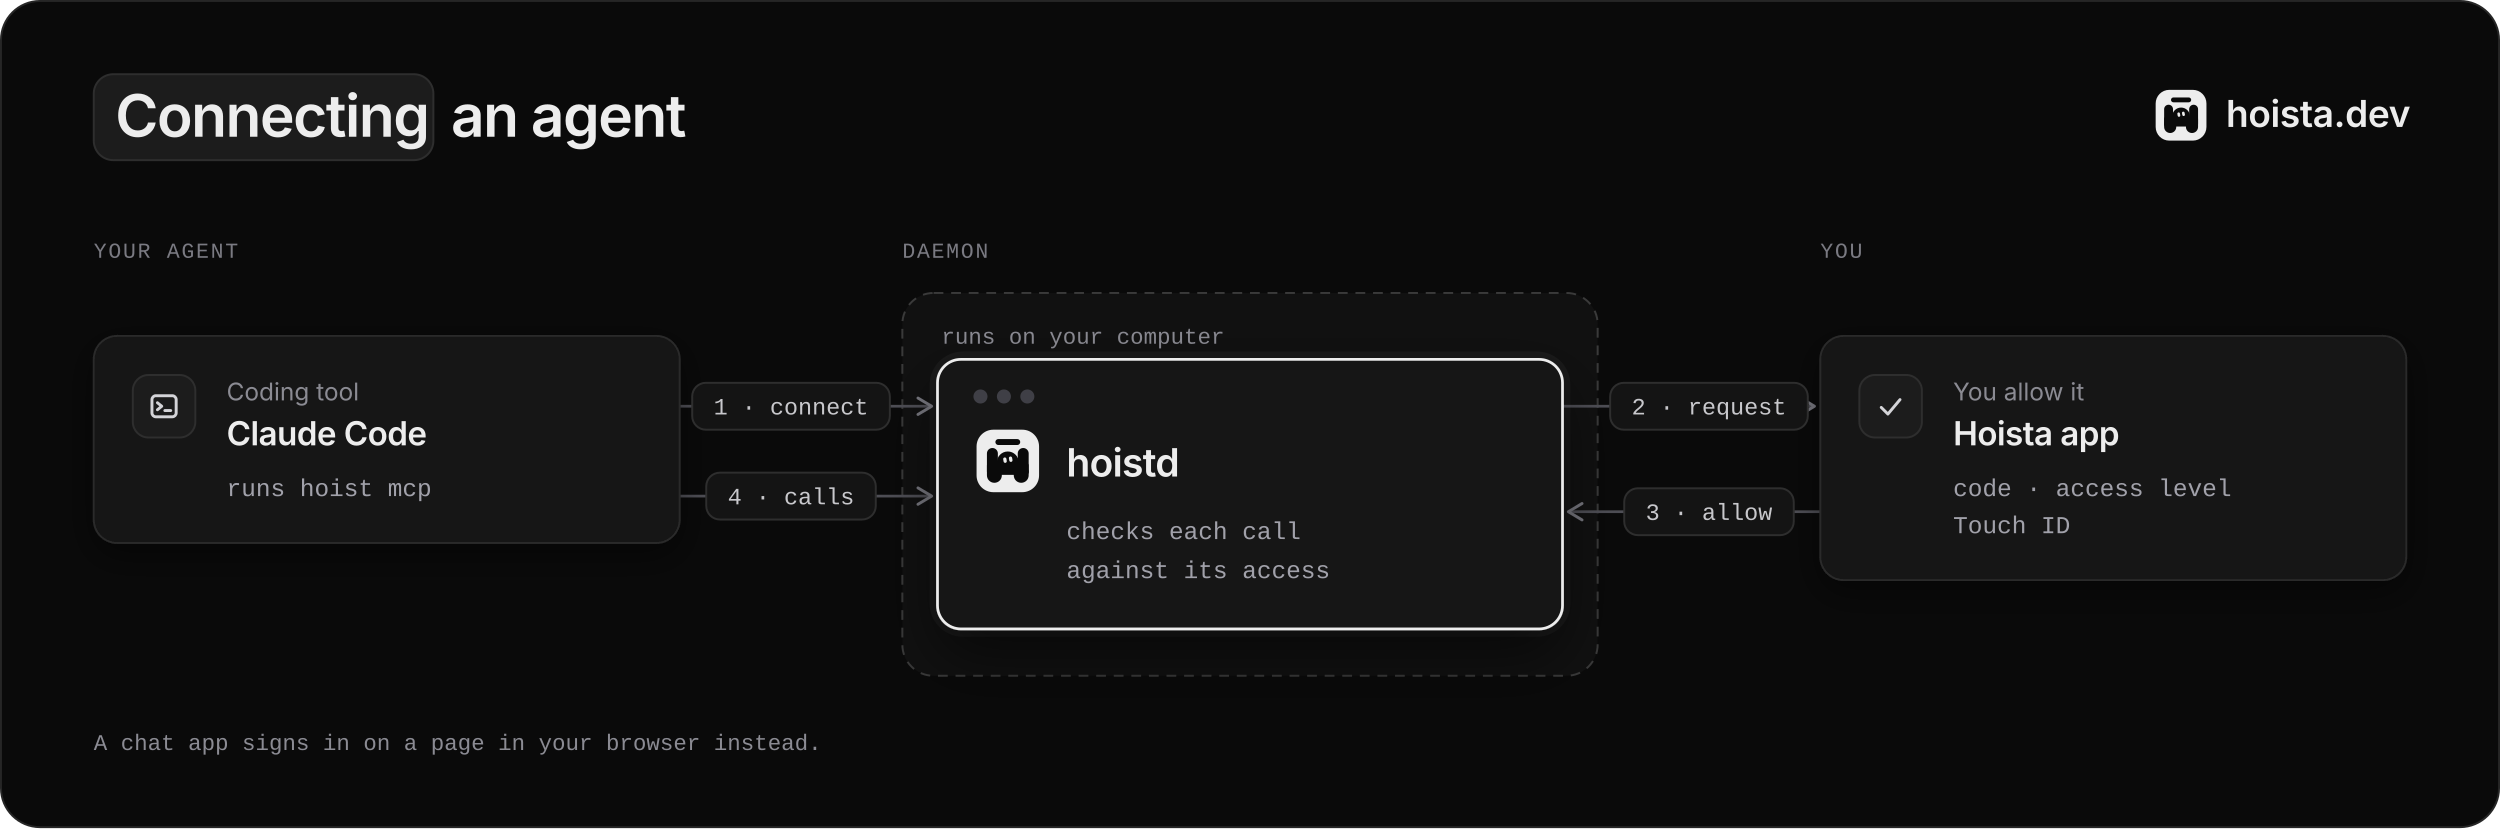
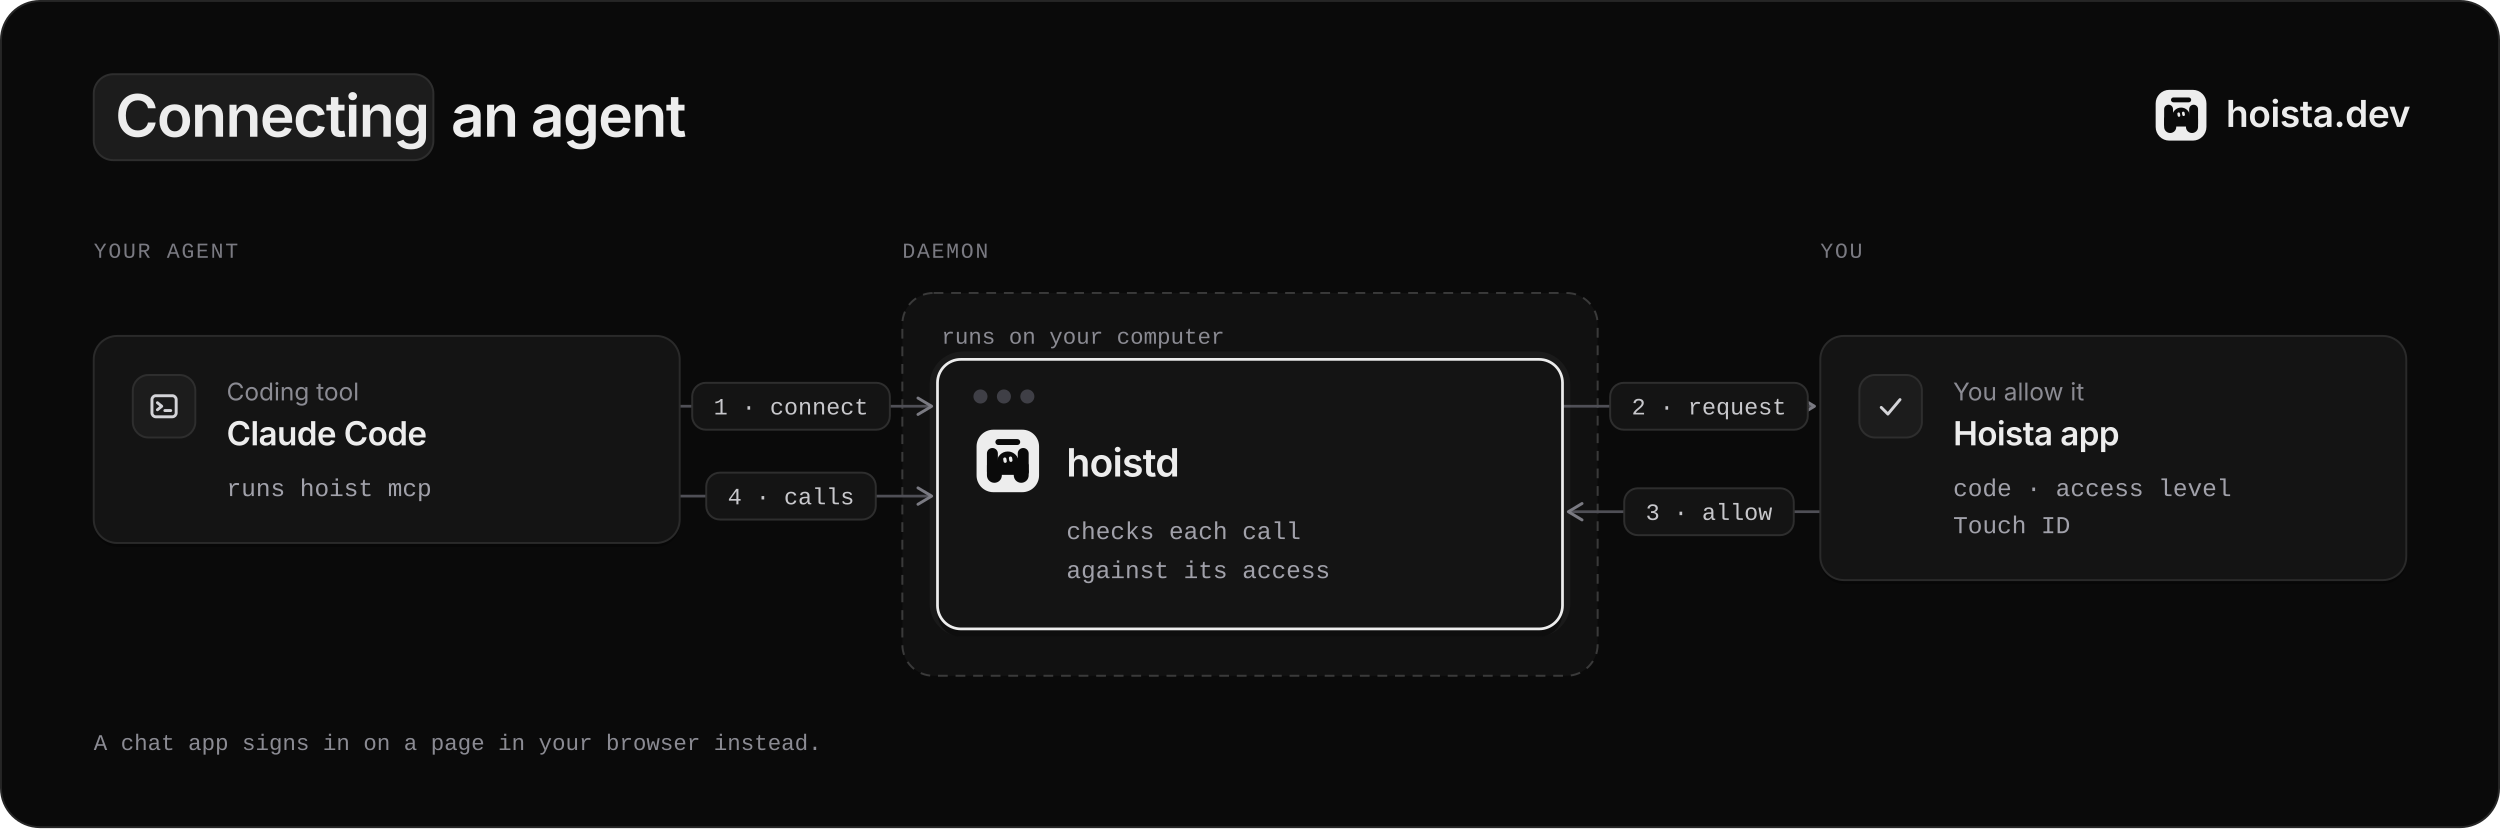
<svg xmlns="http://www.w3.org/2000/svg" id="ac-d" viewBox="0 0 1280 424" width="1280" height="424" role="img" aria-labelledby="ac-d-t ac-d-d">
  <style>#ac-d text{font-family:Inter, -apple-system, BlinkMacSystemFont, 'SF Pro Text', 'Segoe UI', Roboto, Arial, sans-serif;fill:#ededed}#ac-d .headline{font-size:30px;font-weight:600;letter-spacing:-0.75px}#ac-d .h2{fill:#a1a1aa}#ac-d .brand{font-size:19px;font-weight:600;letter-spacing:-0.2px}#ac-d .col{font-family:'Geist Mono', ui-monospace, 'SF Mono', SFMono-Regular, Menlo, Consolas, 'Liberation Mono', monospace;font-size:11px;fill:#7a7a82;letter-spacing:0.08em}#ac-d .eyebrow{font-size:12.5px;fill:#8b8b93}#ac-d .title{font-size:17px;font-weight:600;letter-spacing:-0.3px}#ac-d .title-lg{font-size:20px;font-weight:600;letter-spacing:-0.4px}#ac-d .detail{font-family:'Geist Mono', ui-monospace, 'SF Mono', SFMono-Regular, Menlo, Consolas, 'Liberation Mono', monospace;font-size:12.5px;fill:#a1a1aa}#ac-d .glyph{font-family:'Geist Mono', ui-monospace, 'SF Mono', SFMono-Regular, Menlo, Consolas, 'Liberation Mono', monospace;font-size:13px;font-weight:600;fill:#d4d4d8}#ac-d .note{font-family:'Geist Mono', ui-monospace, 'SF Mono', SFMono-Regular, Menlo, Consolas, 'Liberation Mono', monospace;font-size:11.5px;fill:#8b8b93}#ac-d .note-h{font-family:'Geist Mono', ui-monospace, 'SF Mono', SFMono-Regular, Menlo, Consolas, 'Liberation Mono', monospace;font-size:11.5px;font-weight:600;fill:#ededed;letter-spacing:0.06em}#ac-d .zl{font-family:'Geist Mono', ui-monospace, 'SF Mono', SFMono-Regular, Menlo, Consolas, 'Liberation Mono', monospace;font-size:11.5px;fill:#8b8b93}#ac-d .pill-t{font-family:'Geist Mono', ui-monospace, 'SF Mono', SFMono-Regular, Menlo, Consolas, 'Liberation Mono', monospace;font-size:12px;fill:#c8c8cc}#ac-d .sheet{fill:#0a0a0a;stroke:#262626}#ac-d .card{fill:#141414;stroke:#2a2a2a}#ac-d .hoistd{fill:#141414;stroke:#ededed;stroke-width:1.4}#ac-d .ring{fill:none;stroke:rgba(255,255,255,0.04);stroke-width:8}#ac-d .tile{fill:#1c1c1c;stroke:#2e2e2e}#ac-d .chip{fill:#1c1c1c;stroke:#2e2e2e}#ac-d .pill{fill:#141414;stroke:#2e2e2e}#ac-d .zone{fill:#111111;stroke:#3a3a3a;stroke-dasharray:5 4}#ac-d .dot{fill:#3f3f46}#ac-d .badge{fill:#ededed}#ac-d .ink{fill:#0a0a0a}#ac-d .eye{fill:#ededed}#ac-d .ic{fill:none;stroke:#d4d4d8;stroke-width:1.5;stroke-linecap:round;stroke-linejoin:round}#ac-d .logo{fill:#a1a1aa}#ac-d .link{fill:none;stroke:#4f4f56;stroke-width:1.4;stroke-linejoin:round}#ac-d .dash{stroke-dasharray:5 4}#ac-d .head{fill:none;stroke:#7a7a82;stroke-width:1.5;stroke-linecap:round;stroke-linejoin:round}#ac-d .rule{stroke:#262626;stroke-dasharray:4 4}</style>
  <defs>
    <g id="ac-d-mascot">
      <g fill="#0a0a0a">
        <rect x="25" y="6" width="50" height="12" rx="6" />
        <rect x="8" y="24" width="22" height="58" rx="11" />
        <rect x="70" y="24" width="22" height="58" rx="11" />
        <circle cx="50" cy="53" r="22" />
        <rect x="8" y="53" width="84" height="25" rx="6" />
        <rect x="8" y="58" width="30" height="36" rx="15" />
        <rect x="62" y="58" width="30" height="36" rx="15" />
      </g>
      <g fill="#ededed">
        <rect x="41" y="43" width="6.5" height="11" rx="3.25" transform="rotate(-10 44 48)" />
        <rect x="52.5" y="41" width="6.5" height="11" rx="3.25" transform="rotate(-10 56 46)" />
      </g>
    </g>
    <marker id="ac-d-open" viewBox="0 0 12 12" refX="10.5" refY="6" markerWidth="12" markerHeight="12" markerUnits="userSpaceOnUse" orient="auto">
      <path d="M3.5 1.8 10.5 6 3.5 10.2" class="head" />
    </marker>
-     <filter id="ac-d-lift" x="-10%" y="-20%" width="120%" height="160%">
-       <feDropShadow dx="0" dy="1" stdDeviation="1" flood-color="#000" flood-opacity="0.36" />
-       <feDropShadow dx="0" dy="6" stdDeviation="9" flood-color="#000" flood-opacity="0.45" />
-     </filter>
-     <filter id="ac-d-lift2" x="-15%" y="-25%" width="130%" height="180%">
-       <feDropShadow dx="0" dy="14" stdDeviation="16" flood-color="#000" flood-opacity="0.55" />
-     </filter>
  </defs>
  <rect x="0.5" y="0.5" width="1279" height="423" rx="20" class="sheet" />
  <rect x="462" y="150" width="356" height="196" rx="16" class="zone" />
  <text x="482" y="176" class="zl">runs on your computer</text>
  <path d="M348 208 L477 208" class="link" marker-end="url(#ac-d-open)" />
  <path d="M800 208 L929 208" class="link" marker-end="url(#ac-d-open)" />
  <path d="M932 262 L803 262" class="link" marker-end="url(#ac-d-open)" />
  <path d="M348 254 L477 254" class="link" marker-end="url(#ac-d-open)" />
-   <rect x="48" y="172" width="300" height="106" rx="12" class="card" filter="url(#ac-d-lift)" />
+   <rect x="48" y="174" width="300" height="106" rx="12" fill="#000" fill-opacity="0.3" />
+   <rect x="48" y="172" width="300" height="106" rx="12" class="card" />
  <rect x="68" y="192" width="32" height="32" rx="8" class="tile" />
  <g class="ic" transform="translate(76 200)">
    <rect x="1.8" y="2.6" width="12.4" height="10.8" rx="2" />
    <path d="M4.6 6.2 6.8 8 4.6 9.8M8.4 10.2h3" />
  </g>
  <text x="116" y="205" class="eyebrow">Coding tool</text>
  <text x="116" y="228" class="title">Claude Code</text>
  <text x="116" y="254" class="detail">runs hoist mcp</text>
  <rect x="480" y="184" width="320" height="138" rx="13" class="ring" />
-   <rect x="480" y="184" width="320" height="138" rx="12" class="hoistd" filter="url(#ac-d-lift2)" />
+   <rect x="480" y="188" width="320" height="138" rx="12" fill="#000" fill-opacity="0.45" />
+   <rect x="480" y="184" width="320" height="138" rx="12" class="hoistd" />
  <circle cx="502" cy="203" r="3.6" class="dot" />
  <circle cx="514" cy="203" r="3.6" class="dot" />
  <circle cx="526" cy="203" r="3.6" class="dot" />
  <rect x="500.0" y="220.0" width="32" height="32" rx="8.6" class="badge" />
  <g transform="translate(503.27 223.27) scale(0.2545)">
    <use href="#ac-d-mascot" />
  </g>
  <text x="546" y="244" class="title-lg">hoistd</text>
  <text x="546" y="276" class="detail">checks each call</text>
  <text x="546" y="296" class="detail">against its access</text>
-   <rect x="932" y="172" width="300" height="125" rx="12" class="card" filter="url(#ac-d-lift)" />
+   <rect x="932" y="174" width="300" height="125" rx="12" fill="#000" fill-opacity="0.3" />
+   <rect x="932" y="172" width="300" height="125" rx="12" class="card" />
  <rect x="952" y="192" width="32" height="32" rx="8" class="tile" />
  <g class="ic" transform="translate(960 200)">
    <path d="M3.2 8.6 6.6 12 12.8 4.6" />
  </g>
  <text x="1000" y="205" class="eyebrow">You allow it</text>
  <text x="1000" y="228" class="title">Hoista app</text>
  <text x="1000" y="254" class="detail">code · access level</text>
  <text x="1000" y="273" class="detail">Touch ID</text>
  <rect x="48.0" y="38" width="173.9" height="44" rx="10" class="chip" />
  <text x="59.0" y="70" class="headline">Connecting</text>
  <text x="230.9" y="70" class="headline">an agent</text>
  <rect x="1103.7" y="46.0" width="26" height="26" rx="7.0" class="badge" />
  <g transform="translate(1106.38 48.66) scale(0.2068)">
    <use href="#ac-d-mascot" />
  </g>
  <text x="1139.7" y="65" class="brand">hoista.dev</text>
  <text x="48" y="132" class="col">YOUR AGENT</text>
  <text x="462" y="132" class="col">DAEMON</text>
  <text x="932" y="132" class="col">YOU</text>
  <rect x="354.4" y="196" width="101.2" height="24" rx="7" class="pill" />
  <text x="405" y="212.2" class="pill-t" text-anchor="middle">1 · connect</text>
  <rect x="824.4" y="196" width="101.2" height="24" rx="7" class="pill" />
  <text x="875" y="212.2" class="pill-t" text-anchor="middle">2 · request</text>
  <rect x="831.6" y="250" width="86.8" height="24" rx="7" class="pill" />
  <text x="875" y="266.2" class="pill-t" text-anchor="middle">3 · allow</text>
  <rect x="361.6" y="242" width="86.8" height="24" rx="7" class="pill" />
  <text x="405" y="258.2" class="pill-t" text-anchor="middle">4 · calls</text>
  <text x="48" y="384" class="note">A chat app signs in on a page in your browser instead.</text>
</svg>
